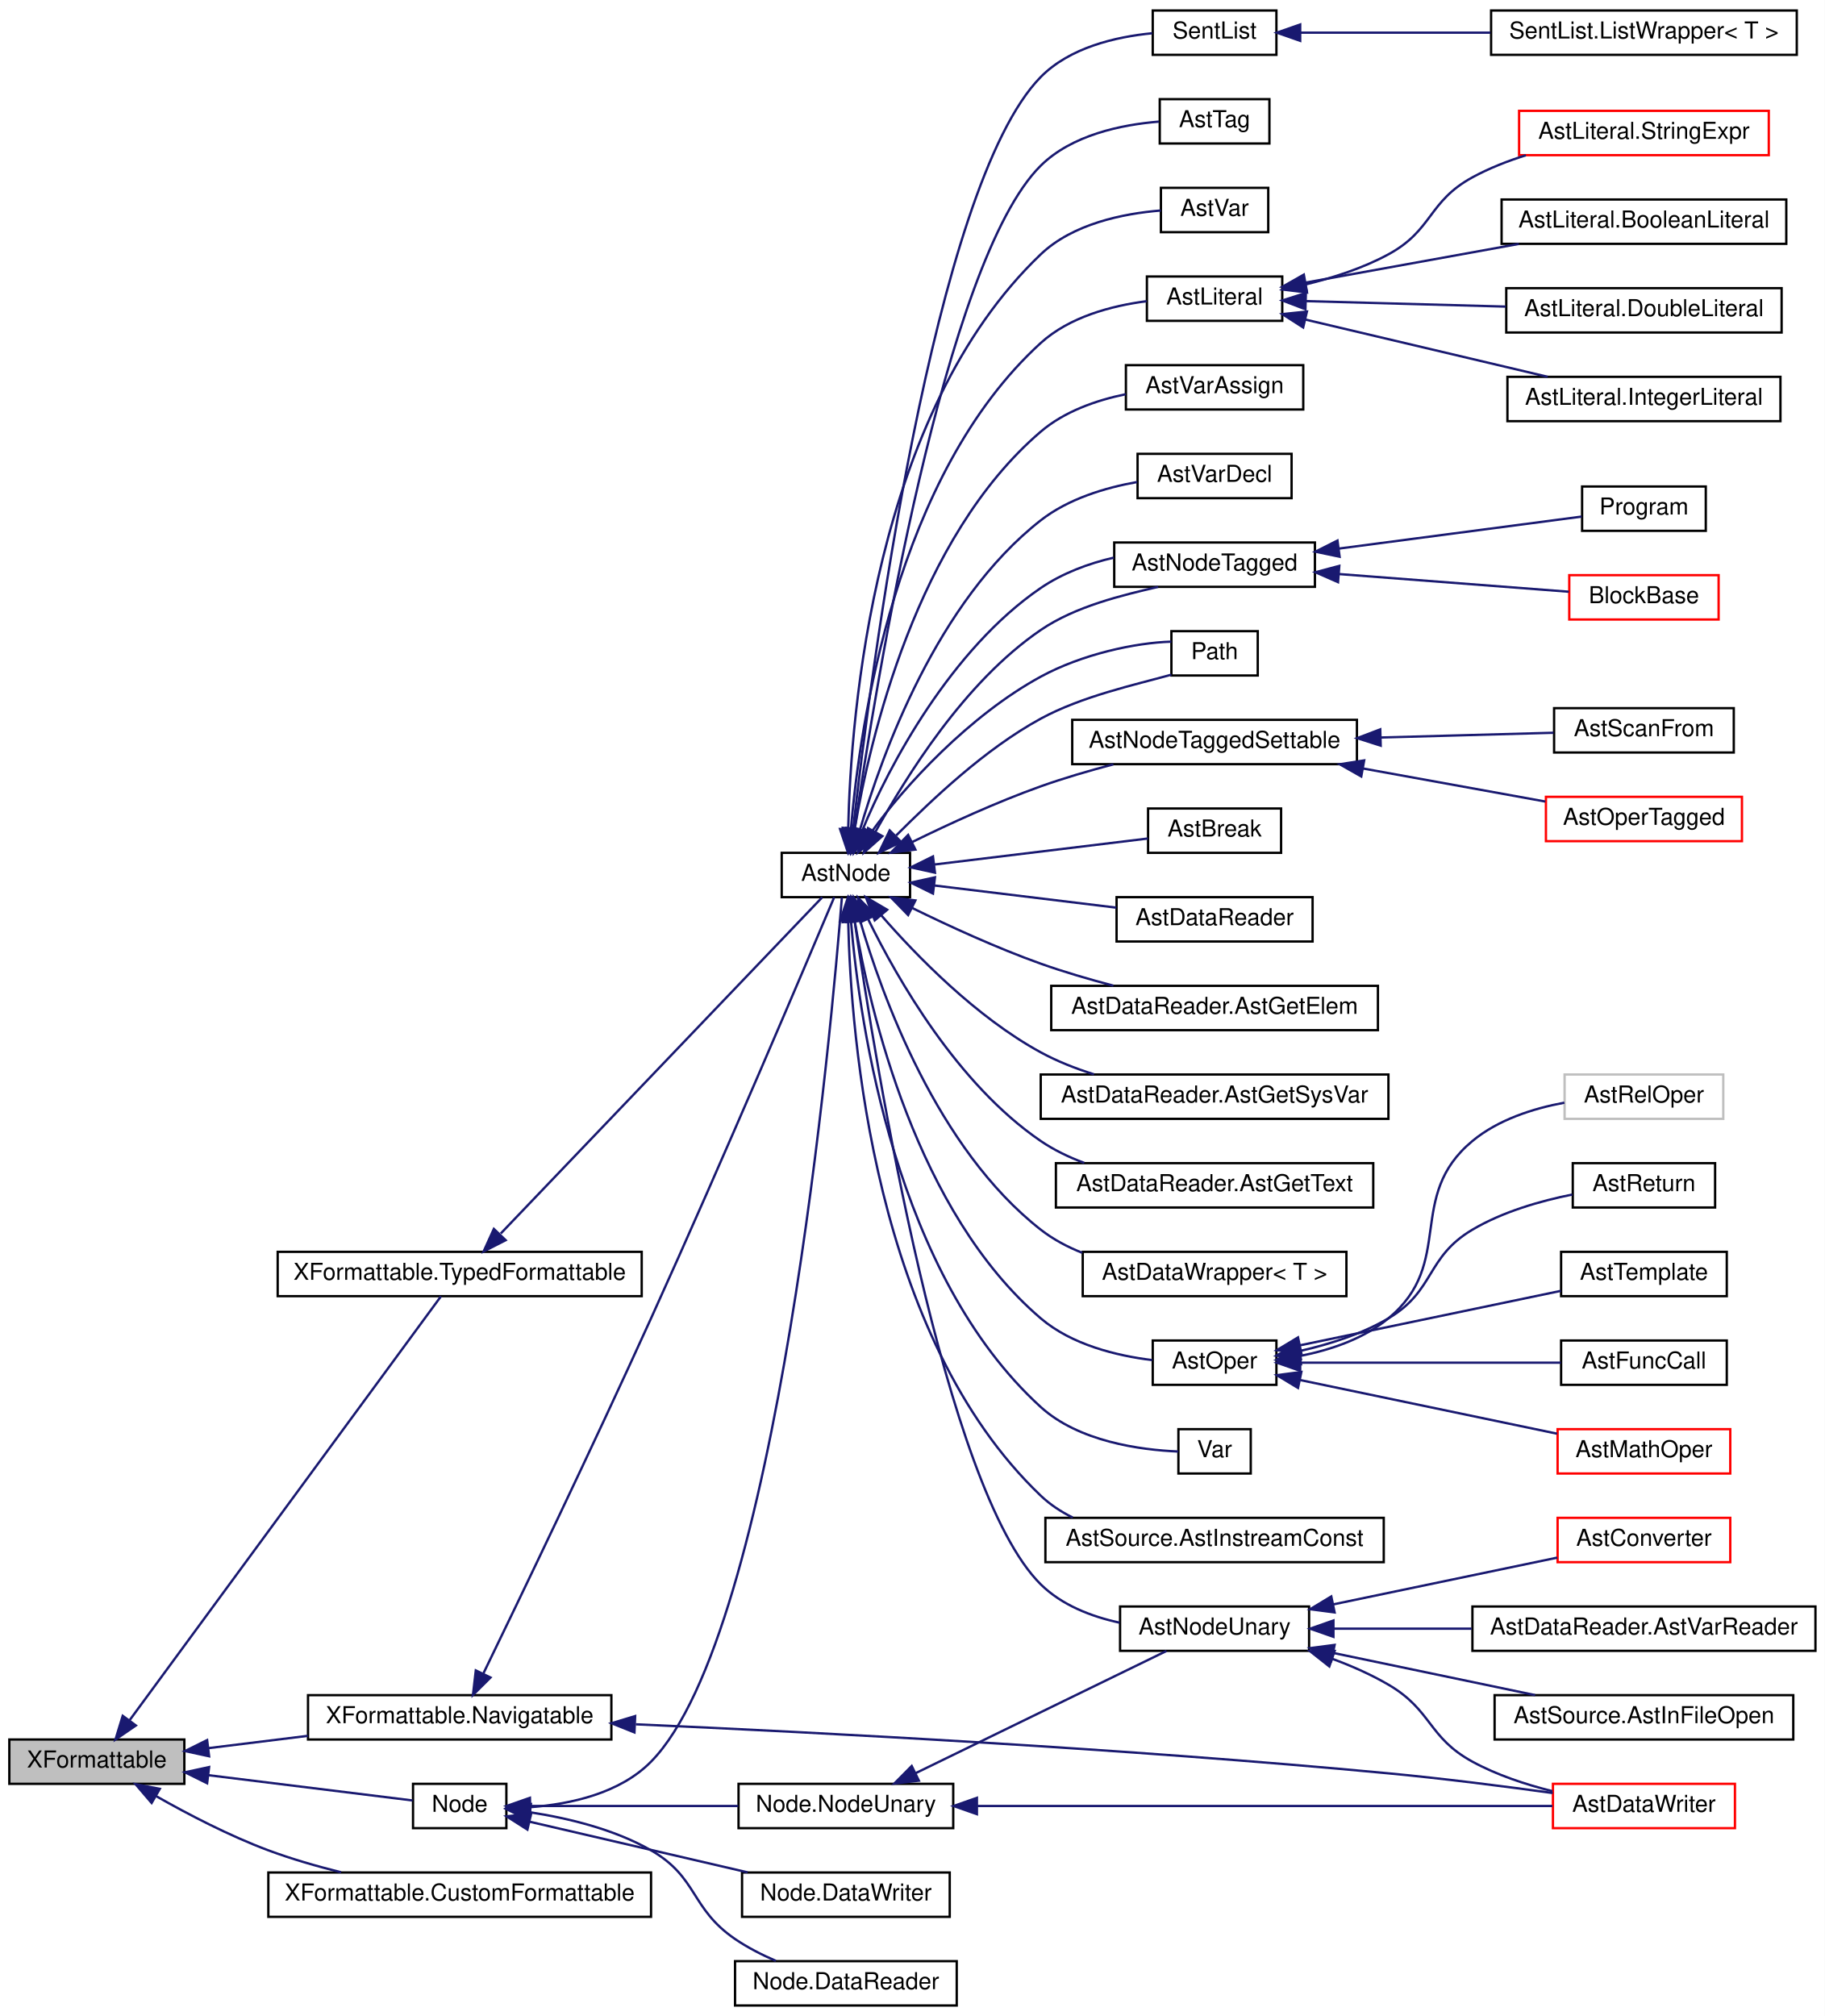
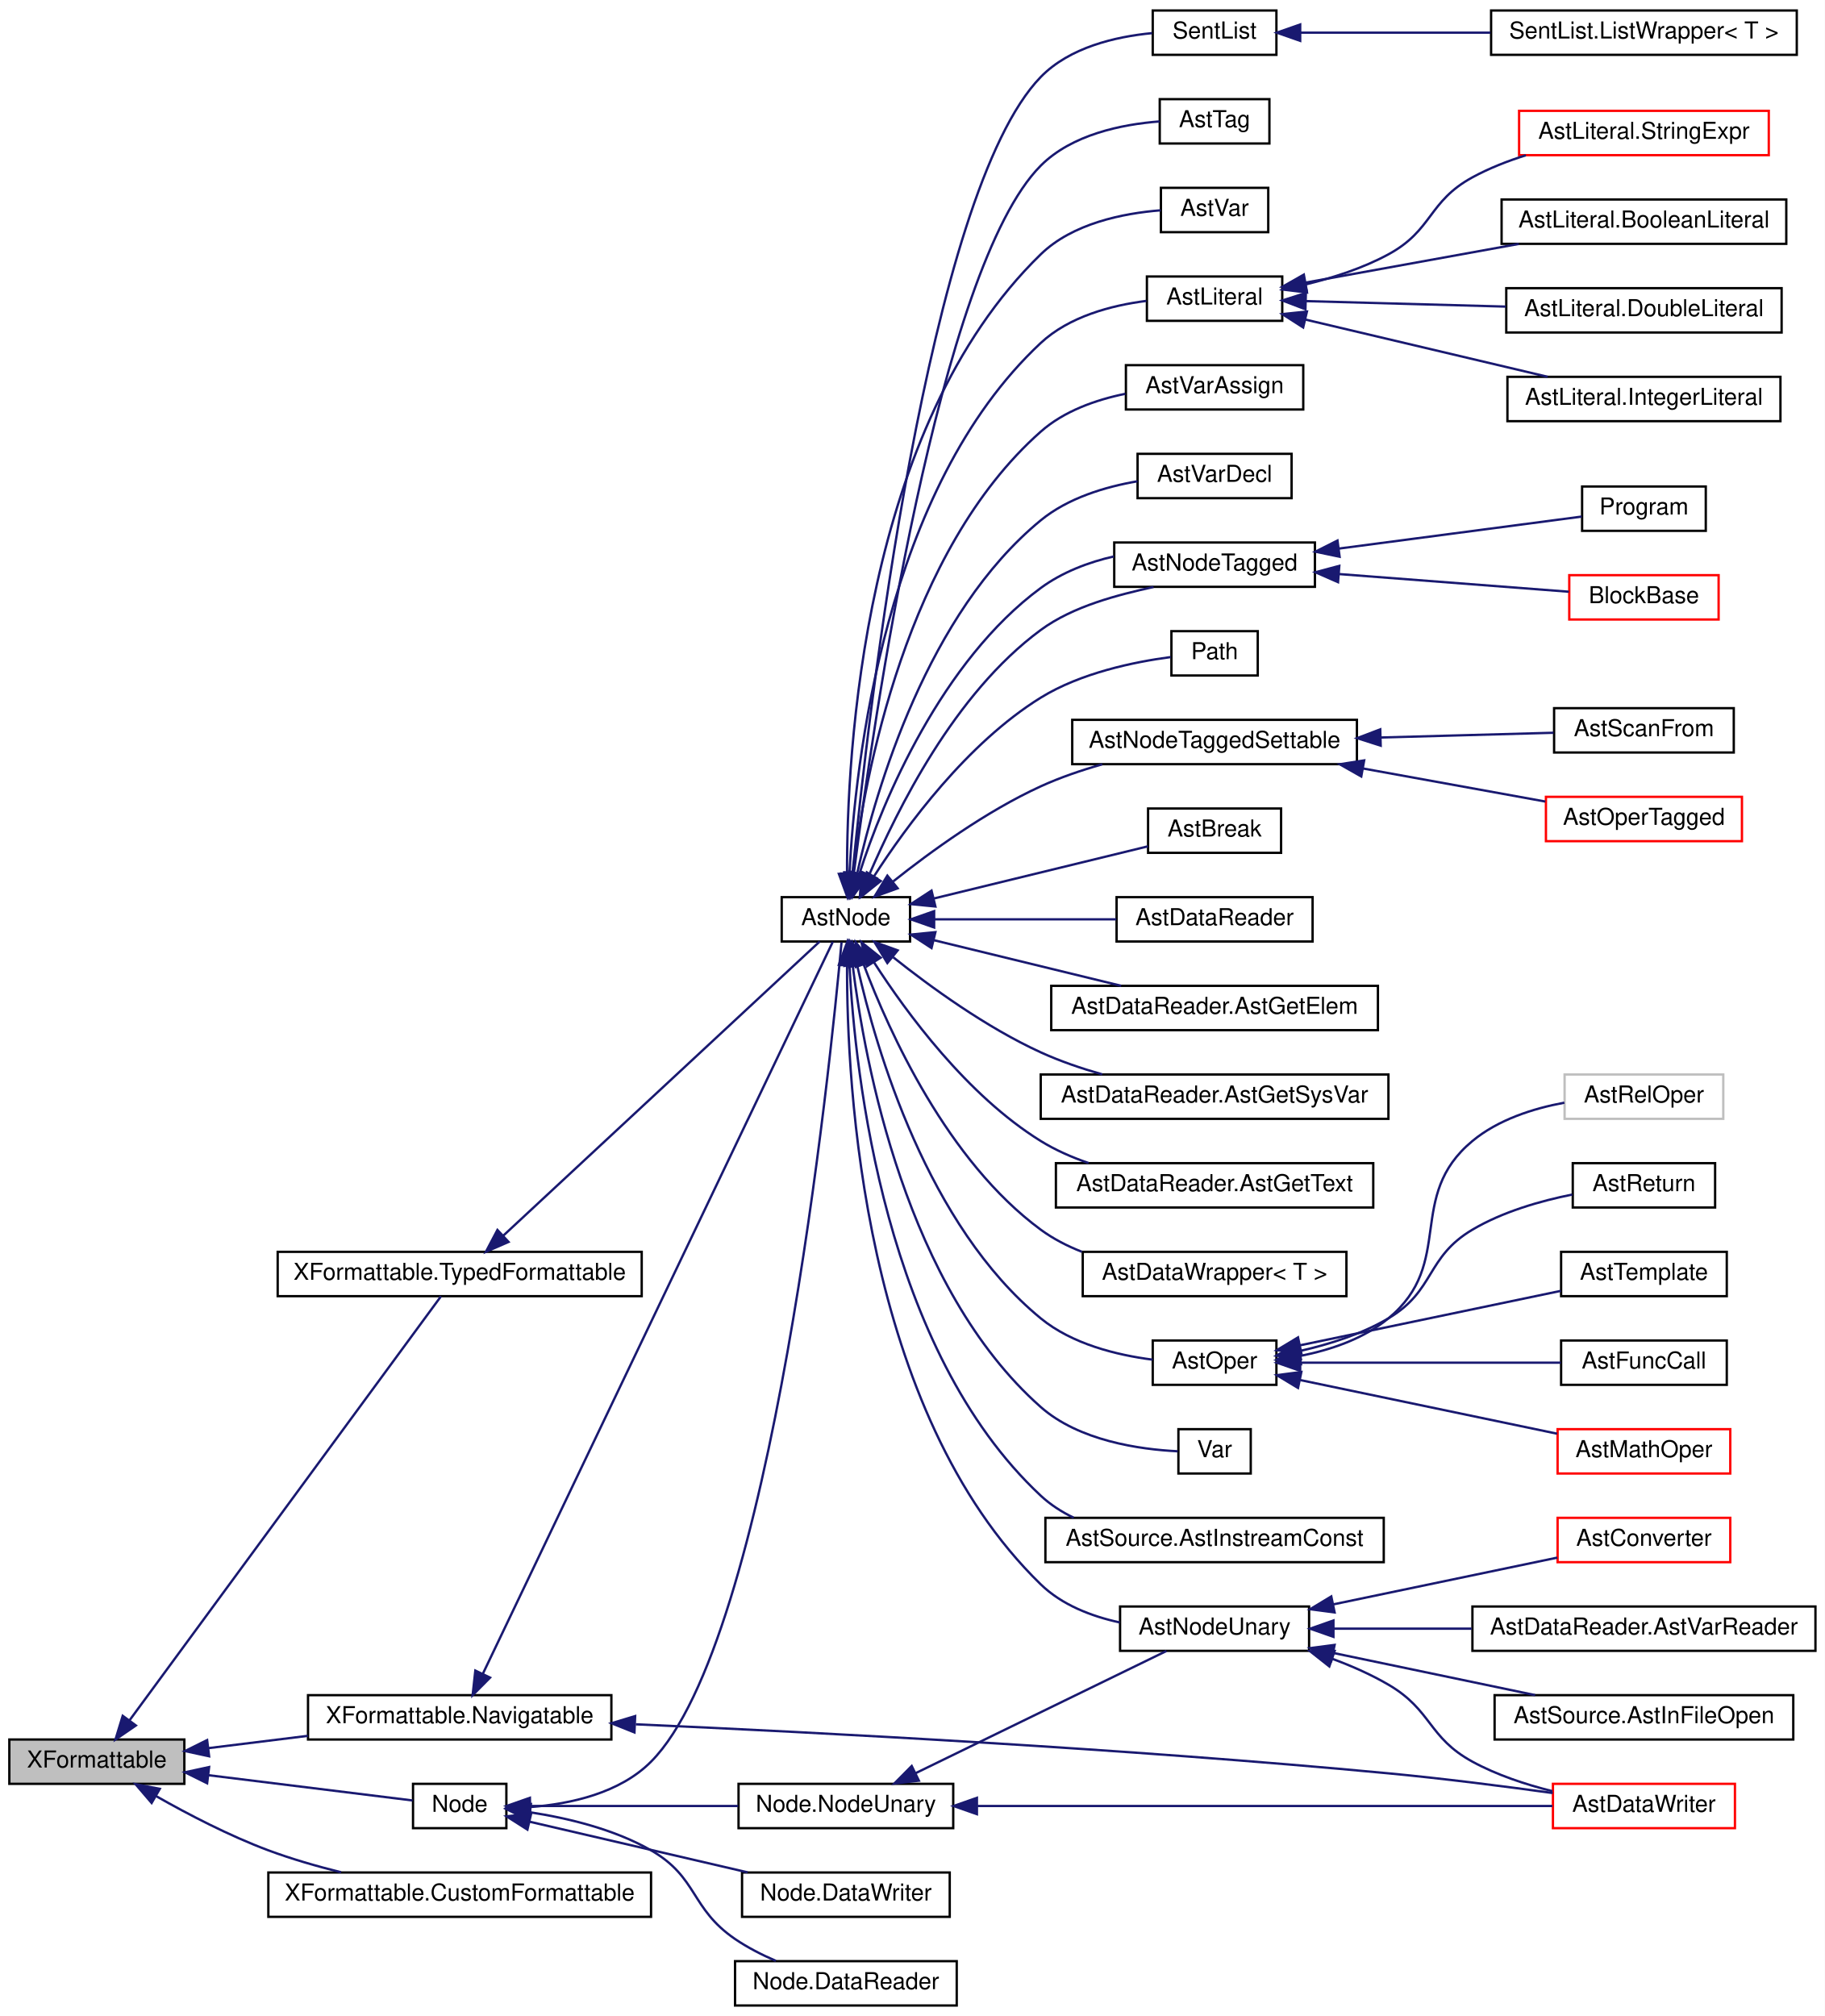
<svg xmlns="http://www.w3.org/2000/svg" xmlns:xlink="http://www.w3.org/1999/xlink" width="782pt" height="864pt" viewBox="0.00 0.00 782.00 864.00">
  <g id="graph0" class="graph" transform="scale(1 1) rotate(0) translate(4 860)">
    <polygon fill="white" stroke="transparent" points="-4,4 -4,-860 778,-860 778,4 -4,4" />
    <g id="node1" class="node">
      <g id="a_node1">
        <a xlink:title="入れ子フォーマット出力可能なオブジェクトのインタフェース。">
          <polygon fill="#bfbfbf" stroke="black" points="0,-95.5 0,-114.5 75,-114.5 75,-95.5 0,-95.5" />
          <text text-anchor="middle" x="37.5" y="-102.5" font-family="Helvetica,sans-Serif" font-size="10.00">XFormattable</text>
        </a>
      </g>
    </g>
    <g id="node2" class="node">
      <g id="a_node2">
        <a xlink:href="interfaceast_1_1_node.html" target="_top" xlink:title=" ">
          <polygon fill="white" stroke="black" points="173,-76.5 173,-95.5 213,-95.5 213,-76.5 173,-76.5" />
          <text text-anchor="middle" x="193" y="-83.5" font-family="Helvetica,sans-Serif" font-size="10.00">Node</text>
        </a>
      </g>
    </g>
    <g id="edge1" class="edge">
      <path fill="none" stroke="midnightblue" d="M85.34,-99.2C114.72,-95.57 151.04,-91.07 172.82,-88.37" />
      <polygon fill="midnightblue" stroke="midnightblue" points="84.76,-95.75 75.27,-100.45 85.62,-102.69 84.76,-95.75" />
    </g>
    <g id="node44" class="node">
      <g id="a_node44">
        <a xlink:href="interfaceformat_1_1_x_formattable_1_1_custom_formattable.html" target="_top" xlink:title="カスタム清書出力器をもつオブジェクトのクラス．">
          <polygon fill="white" stroke="black" points="111,-38.5 111,-57.5 275,-57.5 275,-38.5 111,-38.5" />
          <text text-anchor="middle" x="193" y="-45.5" font-family="Helvetica,sans-Serif" font-size="10.00">XFormattable.CustomFormattable</text>
        </a>
      </g>
    </g>
-     <g id="edge47" class="edge">
+     <g id="edge46" class="edge">
      <path fill="none" stroke="midnightblue" d="M62.91,-90.23C76.64,-82.42 94.34,-73.21 111,-67 120.88,-63.32 131.71,-60.19 142.15,-57.6" />
      <polygon fill="midnightblue" stroke="midnightblue" points="60.98,-87.3 54.09,-95.35 64.49,-93.35 60.98,-87.3" />
    </g>
    <g id="node45" class="node">
      <g id="a_node45">
        <a xlink:href="interfaceformat_1_1_x_formattable_1_1_navigatable.html" target="_top" xlink:title="木構造の分岐ノードとして清書可能なオブジェクトのクラス">
          <polygon fill="white" stroke="black" points="128,-114.5 128,-133.5 258,-133.5 258,-114.5 128,-114.5" />
          <text text-anchor="middle" x="193" y="-121.5" font-family="Helvetica,sans-Serif" font-size="10.00">XFormattable.Navigatable</text>
        </a>
      </g>
    </g>
-     <g id="edge48" class="edge">
+     <g id="edge47" class="edge">
      <path fill="none" stroke="midnightblue" d="M85.24,-110.79C98.7,-112.45 113.62,-114.3 127.94,-116.07" />
      <polygon fill="midnightblue" stroke="midnightblue" points="85.62,-107.31 75.27,-109.55 84.76,-114.25 85.62,-107.31" />
    </g>
    <g id="node46" class="node">
      <g id="a_node46">
        <a xlink:href="interfaceformat_1_1_x_formattable_1_1_typed_formattable.html" target="_top" xlink:title="ノードの型情報をもつ書式出力可能なオブジェクトのインタフェース．">
          <polygon fill="white" stroke="black" points="115,-304.5 115,-323.5 271,-323.5 271,-304.5 115,-304.5" />
          <text text-anchor="middle" x="193" y="-311.5" font-family="Helvetica,sans-Serif" font-size="10.00">XFormattable.TypedFormattable</text>
        </a>
      </g>
    </g>
-     <g id="edge51" class="edge">
+     <g id="edge50" class="edge">
      <path fill="none" stroke="midnightblue" d="M51.58,-122.81C82.84,-165.37 161.08,-271.9 184.96,-304.42" />
      <polygon fill="midnightblue" stroke="midnightblue" points="54.23,-120.51 45.49,-114.52 48.59,-124.65 54.23,-120.51" />
    </g>
    <g id="node3" class="node">
      <g id="a_node3">
        <a xlink:href="classast_1_1_ast_node.html" target="_top" xlink:title="タグなしの順アクセスの子供をもてる抽象構文木のノードのクラス。">
-           <polygon fill="white" stroke="black" points="331,-475.5 331,-494.5 386,-494.5 386,-475.5 331,-475.5" />
-           <text text-anchor="middle" x="358.5" y="-482.5" font-family="Helvetica,sans-Serif" font-size="10.00">AstNode</text>
+           <polygon fill="white" stroke="black" points="331,-456.5 331,-475.5 386,-475.5 386,-456.5 331,-456.5" />
+           <text text-anchor="middle" x="358.5" y="-463.5" font-family="Helvetica,sans-Serif" font-size="10.00">AstNode</text>
        </a>
      </g>
    </g>
    <g id="edge2" class="edge">
-       <path fill="none" stroke="midnightblue" d="M223.32,-85.5C240.62,-86.8 261.66,-91.44 275,-105 329.32,-160.23 352.55,-421.83 356.78,-475.4" />
-       <polygon fill="midnightblue" stroke="midnightblue" points="223.28,-81.99 213.14,-85.06 222.98,-88.99 223.28,-81.99" />
+       <path fill="none" stroke="midnightblue" d="M223.27,-85.55C240.55,-86.87 261.59,-91.51 275,-105 326.79,-157.09 351.85,-403.8 356.64,-456.2" />
+       <polygon fill="midnightblue" stroke="midnightblue" points="223.24,-82.04 213.1,-85.1 222.94,-89.04 223.24,-82.04" />
    </g>
    <g id="node41" class="node">
      <g id="a_node41">
        <a xlink:href="interfaceast_1_1_node_1_1_data_reader.html" target="_top" xlink:title="データをメモリから読み込むノードのインタフェース．">
          <polygon fill="white" stroke="black" points="311,-0.5 311,-19.5 406,-19.5 406,-0.5 311,-0.5" />
          <text text-anchor="middle" x="358.5" y="-7.5" font-family="Helvetica,sans-Serif" font-size="10.00">Node.DataReader</text>
        </a>
      </g>
    </g>
-     <g id="edge42" class="edge">
+     <g id="edge41" class="edge">
      <path fill="none" stroke="midnightblue" d="M223.11,-83.31C239.25,-80.83 259.18,-76.09 275,-67 295.17,-55.41 291.8,-42.14 311,-29 316.33,-25.36 322.46,-22.23 328.49,-19.63" />
      <polygon fill="midnightblue" stroke="midnightblue" points="222.6,-79.85 213.14,-84.63 223.52,-86.79 222.6,-79.85" />
    </g>
    <g id="node42" class="node">
      <g id="a_node42">
        <a xlink:href="interfaceast_1_1_node_1_1_data_writer.html" target="_top" xlink:title="データをメモリに書き出すノードのインタフェース．単なるマーカー．">
          <polygon fill="white" stroke="black" points="314,-38.5 314,-57.5 403,-57.5 403,-38.5 314,-38.5" />
          <text text-anchor="middle" x="358.5" y="-45.5" font-family="Helvetica,sans-Serif" font-size="10.00">Node.DataWriter</text>
        </a>
      </g>
    </g>
-     <g id="edge43" class="edge">
+     <g id="edge42" class="edge">
      <path fill="none" stroke="midnightblue" d="M223.04,-79.25C248.99,-73.22 287.29,-64.32 316.39,-57.56" />
      <polygon fill="midnightblue" stroke="midnightblue" points="222.02,-75.89 213.08,-81.57 223.61,-82.71 222.02,-75.89" />
    </g>
    <g id="node43" class="node">
      <g id="a_node43">
        <a xlink:href="interfaceast_1_1_node_1_1_node_unary.html" target="_top" xlink:title="子供を一つだけもつノードのインタフェース">
          <polygon fill="white" stroke="black" points="312.5,-76.5 312.5,-95.5 404.5,-95.5 404.5,-76.5 312.5,-76.5" />
          <text text-anchor="middle" x="358.5" y="-83.5" font-family="Helvetica,sans-Serif" font-size="10.00">Node.NodeUnary</text>
        </a>
      </g>
    </g>
-     <g id="edge44" class="edge">
+     <g id="edge43" class="edge">
      <path fill="none" stroke="midnightblue" d="M223.28,-86C248.03,-86 283.91,-86 312.35,-86" />
      <polygon fill="midnightblue" stroke="midnightblue" points="223.08,-82.5 213.08,-86 223.08,-89.5 223.08,-82.5" />
    </g>
    <g id="node4" class="node">
      <g id="a_node4">
        <a xlink:href="classast_1_1_ast_break.html" target="_top" xlink:title="実行を強制中断させる演算．デバッグのブレークポイント設定に用いる．">
          <polygon fill="white" stroke="black" points="488,-494.5 488,-513.5 545,-513.5 545,-494.5 488,-494.5" />
          <text text-anchor="middle" x="516.5" y="-501.5" font-family="Helvetica,sans-Serif" font-size="10.00">AstBreak</text>
        </a>
      </g>
    </g>
    <g id="edge3" class="edge">
-       <path fill="none" stroke="midnightblue" d="M396.55,-489.51C424.62,-492.93 462.57,-497.55 487.98,-500.65" />
-       <polygon fill="midnightblue" stroke="midnightblue" points="396.67,-486 386.32,-488.27 395.82,-492.95 396.67,-486" />
+       <path fill="none" stroke="midnightblue" d="M396.18,-474.93C424.28,-481.78 462.46,-491.08 487.98,-497.3" />
+       <polygon fill="midnightblue" stroke="midnightblue" points="396.86,-471.5 386.32,-472.53 395.2,-478.3 396.86,-471.5" />
    </g>
    <g id="node5" class="node">
      <g id="a_node5">
        <a xlink:href="classast_1_1_ast_data_reader.html" target="_top" xlink:title="値の読み出しオブジェクト．">
          <polygon fill="white" stroke="black" points="474.5,-456.5 474.5,-475.5 558.5,-475.5 558.5,-456.5 474.5,-456.5" />
          <text text-anchor="middle" x="516.5" y="-463.5" font-family="Helvetica,sans-Serif" font-size="10.00">AstDataReader</text>
        </a>
      </g>
    </g>
    <g id="edge4" class="edge">
-       <path fill="none" stroke="midnightblue" d="M396.54,-480.49C419.95,-477.64 450.24,-473.95 474.39,-471.01" />
-       <polygon fill="midnightblue" stroke="midnightblue" points="395.82,-477.05 386.32,-481.73 396.67,-484 395.82,-477.05" />
+       <path fill="none" stroke="midnightblue" d="M396.54,-466C419.95,-466 450.24,-466 474.39,-466" />
+       <polygon fill="midnightblue" stroke="midnightblue" points="396.32,-462.5 386.32,-466 396.32,-469.5 396.32,-462.5" />
    </g>
    <g id="node6" class="node">
      <g id="a_node6">
        <a xlink:href="classast_1_1_ast_data_reader_1_1_ast_get_elem.html" target="_top" xlink:title=" ">
          <polygon fill="white" stroke="black" points="446.5,-418.5 446.5,-437.5 586.5,-437.5 586.5,-418.5 446.5,-418.5" />
          <text text-anchor="middle" x="516.5" y="-425.5" font-family="Helvetica,sans-Serif" font-size="10.00">AstDataReader.AstGetElem</text>
        </a>
      </g>
    </g>
    <g id="edge5" class="edge">
-       <path fill="none" stroke="midnightblue" d="M386.97,-470.84C402.78,-463.08 423.18,-453.71 442,-447 451.93,-443.46 462.83,-440.28 473.13,-437.57" />
-       <polygon fill="midnightblue" stroke="midnightblue" points="385.17,-467.83 377.78,-475.43 388.29,-474.1 385.17,-467.83" />
+       <path fill="none" stroke="midnightblue" d="M396.17,-457.07C420.31,-451.19 451.87,-443.5 476.48,-437.51" />
+       <polygon fill="midnightblue" stroke="midnightblue" points="395.2,-453.7 386.32,-459.47 396.86,-460.5 395.2,-453.7" />
    </g>
    <g id="node7" class="node">
      <g id="a_node7">
        <a xlink:href="classast_1_1_ast_data_reader_1_1_ast_get_sys_var.html" target="_top" xlink:title=" ">
          <polygon fill="white" stroke="black" points="442,-380.5 442,-399.5 591,-399.5 591,-380.5 442,-380.5" />
          <text text-anchor="middle" x="516.5" y="-387.5" font-family="Helvetica,sans-Serif" font-size="10.00">AstDataReader.AstGetSysVar</text>
        </a>
      </g>
    </g>
    <g id="edge6" class="edge">
-       <path fill="none" stroke="midnightblue" d="M373.62,-467.75C388.76,-450.37 414.37,-424.05 442,-409 449.06,-405.15 456.93,-402.06 464.82,-399.58" />
-       <polygon fill="midnightblue" stroke="midnightblue" points="370.87,-465.58 367.06,-475.47 376.2,-470.11 370.87,-465.58" />
+       <path fill="none" stroke="midnightblue" d="M378.76,-449.76C394.77,-437.01 418.62,-419.69 442,-409 450.27,-405.22 459.42,-402.1 468.38,-399.55" />
+       <polygon fill="midnightblue" stroke="midnightblue" points="376.27,-447.27 370.73,-456.3 380.69,-452.7 376.27,-447.27" />
    </g>
    <g id="node8" class="node">
      <g id="a_node8">
        <a xlink:href="classast_1_1_ast_data_reader_1_1_ast_get_text.html" target="_top" xlink:title=" ">
          <polygon fill="white" stroke="black" points="448.5,-342.5 448.5,-361.5 584.5,-361.5 584.5,-342.5 448.5,-342.5" />
          <text text-anchor="middle" x="516.5" y="-349.5" font-family="Helvetica,sans-Serif" font-size="10.00">AstDataReader.AstGetText</text>
        </a>
      </g>
    </g>
    <g id="edge7" class="edge">
-       <path fill="none" stroke="midnightblue" d="M368.09,-465.95C380.61,-440.36 406.35,-395.32 442,-371 447.66,-367.14 454.06,-364.06 460.65,-361.61" />
-       <polygon fill="midnightblue" stroke="midnightblue" points="364.77,-464.77 363.67,-475.31 371.1,-467.76 364.77,-464.77" />
+       <path fill="none" stroke="midnightblue" d="M370.52,-447.61C384.45,-425.97 410.45,-390.53 442,-371 448.28,-367.11 455.32,-364.02 462.5,-361.56" />
+       <polygon fill="midnightblue" stroke="midnightblue" points="367.48,-445.87 365.15,-456.21 373.41,-449.58 367.48,-445.87" />
    </g>
    <g id="node9" class="node">
      <g id="a_node9">
        <a xlink:href="classast_1_1_ast_data_wrapper.html" target="_top" xlink:title="Javaの基本型データの清書用の包み込みアトム">
          <polygon fill="white" stroke="black" points="460,-304.5 460,-323.5 573,-323.5 573,-304.5 460,-304.5" />
          <text text-anchor="middle" x="516.5" y="-311.5" font-family="Helvetica,sans-Serif" font-size="10.00">AstDataWrapper&lt; T &gt;</text>
        </a>
      </g>
    </g>
    <g id="edge8" class="edge">
-       <path fill="none" stroke="midnightblue" d="M364.49,-465.76C373.93,-433.28 397.57,-367.71 442,-333 447.3,-328.86 453.4,-325.62 459.78,-323.08" />
-       <polygon fill="midnightblue" stroke="midnightblue" points="361.11,-464.85 361.82,-475.42 367.86,-466.71 361.11,-464.85" />
+       <path fill="none" stroke="midnightblue" d="M366.1,-446.71C377.11,-417.51 402.04,-362.4 442,-333 447.31,-329.09 453.35,-325.99 459.63,-323.52" />
+       <polygon fill="midnightblue" stroke="midnightblue" points="362.78,-445.6 362.68,-456.2 369.37,-447.98 362.78,-445.6" />
    </g>
    <g id="node10" class="node">
      <g id="a_node10">
        <a xlink:href="classast_1_1_ast_literal.html" target="_top" xlink:title="値を返すことができる終端オブジェクトのクラス">
          <polygon fill="white" stroke="black" points="487.5,-722.5 487.5,-741.5 545.5,-741.5 545.5,-722.5 487.5,-722.5" />
          <text text-anchor="middle" x="516.5" y="-729.5" font-family="Helvetica,sans-Serif" font-size="10.00">AstLiteral</text>
        </a>
      </g>
    </g>
    <g id="edge9" class="edge">
-       <path fill="none" stroke="midnightblue" d="M360.7,-505.07C364.46,-549.45 379.85,-656.45 442,-713 454.28,-724.18 472.28,-728.95 487.39,-730.92" />
-       <polygon fill="midnightblue" stroke="midnightblue" points="364.18,-504.7 359.96,-494.98 357.2,-505.21 364.18,-504.7" />
+       <path fill="none" stroke="midnightblue" d="M360.04,-485.77C362.42,-532.52 375.11,-650.59 442,-713 454.14,-724.33 472.14,-729.11 487.28,-731.04" />
+       <polygon fill="midnightblue" stroke="midnightblue" points="363.52,-485.36 359.63,-475.5 356.53,-485.63 363.52,-485.36" />
    </g>
    <g id="node15" class="node">
      <g id="a_node15">
        <a xlink:href="classast_1_1_ast_node_tagged.html" target="_top" xlink:title="子それぞれにタグと型アイテムをもつ順序ノードAstNodeのサブクラス．利用者は自前で，追加する子のField名と型を設定する．読み出しは子の添字のみで行う．">
          <polygon fill="white" stroke="black" points="473.5,-608.5 473.5,-627.5 559.5,-627.5 559.5,-608.5 473.5,-608.5" />
          <text text-anchor="middle" x="516.5" y="-615.5" font-family="Helvetica,sans-Serif" font-size="10.00">AstNodeTagged</text>
        </a>
      </g>
    </g>
    <g id="edge14" class="edge">
-       <path fill="none" stroke="midnightblue" d="M371.11,-503.43C384.51,-527.24 409.01,-567.49 442,-590 456.92,-600.18 476.92,-604.9 492.29,-608.48" />
-       <polygon fill="midnightblue" stroke="midnightblue" points="374.13,-501.66 366.21,-494.62 368.01,-505.06 374.13,-501.66" />
+       <path fill="none" stroke="midnightblue" d="M368.53,-485.19C380.55,-512.81 404.74,-562.59 442,-590 456.01,-600.31 475.12,-605.04 490.34,-608.44" />
+       <polygon fill="midnightblue" stroke="midnightblue" points="371.65,-483.61 364.51,-475.78 365.22,-486.35 371.65,-483.61" />
    </g>
    <g id="edge17" class="edge">
-       <path fill="none" stroke="midnightblue" d="M365.52,-504.04C376.85,-531.84 403.7,-581.88 442,-608 451.25,-614.31 462.47,-618.53 473.32,-621.01" />
-       <polygon fill="midnightblue" stroke="midnightblue" points="368.75,-502.68 361.95,-494.56 362.2,-505.15 368.75,-502.68" />
+       <path fill="none" stroke="midnightblue" d="M364.32,-485.59C374.26,-516.98 399.71,-576.89 442,-608 451.13,-614.72 462.42,-619.07 473.39,-621.54" />
+       <polygon fill="midnightblue" stroke="midnightblue" points="367.62,-484.39 361.45,-475.77 360.9,-486.35 367.62,-484.39" />
    </g>
    <g id="node18" class="node">
      <g id="a_node18">
        <a xlink:href="classast_1_1_ast_node_tagged_settable.html" target="_top" xlink:title="タグ付きの子をもつノードのクラス．利用者は自前で，追加する子のField名と，Getter，Setter，型を設定する．読み出しは子の添字でも行える．">
          <polygon fill="white" stroke="black" points="455.5,-532.5 455.5,-551.5 577.5,-551.5 577.5,-532.5 455.5,-532.5" />
          <text text-anchor="middle" x="516.5" y="-539.5" font-family="Helvetica,sans-Serif" font-size="10.00">AstNodeTaggedSettable</text>
        </a>
      </g>
    </g>
    <g id="edge18" class="edge">
-       <path fill="none" stroke="midnightblue" d="M386.97,-499.16C402.78,-506.92 423.18,-516.29 442,-523 451.93,-526.54 462.83,-529.72 473.13,-532.43" />
-       <polygon fill="midnightblue" stroke="midnightblue" points="388.29,-495.9 377.78,-494.57 385.17,-502.17 388.29,-495.9" />
+       <path fill="none" stroke="midnightblue" d="M378.76,-482.24C394.77,-494.99 418.62,-512.31 442,-523 450.27,-526.78 459.42,-529.9 468.38,-532.45" />
+       <polygon fill="midnightblue" stroke="midnightblue" points="380.69,-479.3 370.73,-475.7 376.27,-484.73 380.69,-479.3" />
    </g>
    <g id="node21" class="node">
      <g id="a_node21">
        <a xlink:href="classast_1_1_ast_node_unary.html" target="_top" xlink:title="ただ一つの子をもつノードのクラス。">
          <polygon fill="white" stroke="black" points="476,-152.5 476,-171.5 557,-171.5 557,-152.5 476,-152.5" />
          <text text-anchor="middle" x="516.5" y="-159.5" font-family="Helvetica,sans-Serif" font-size="10.00">AstNodeUnary</text>
        </a>
      </g>
    </g>
    <g id="edge21" class="edge">
-       <path fill="none" stroke="midnightblue" d="M362.28,-465.03C371.16,-404.03 400.7,-221.8 442,-181 451,-172.11 463.59,-167.21 475.8,-164.57" />
-       <polygon fill="midnightblue" stroke="midnightblue" points="358.77,-464.85 360.82,-475.24 365.7,-465.84 358.77,-464.85" />
+       <path fill="none" stroke="midnightblue" d="M359,-446.39C358.82,-394.96 365.75,-255.08 442,-181 451.07,-172.18 463.68,-167.31 475.89,-164.66" />
+       <polygon fill="midnightblue" stroke="midnightblue" points="355.5,-446.52 359.14,-456.47 362.5,-446.42 355.5,-446.52" />
    </g>
    <g id="node26" class="node">
      <g id="a_node26">
        <a xlink:href="classast_1_1_ast_oper.html" target="_top" xlink:title=" ">
          <polygon fill="white" stroke="black" points="490,-266.5 490,-285.5 543,-285.5 543,-266.5 490,-266.5" />
          <text text-anchor="middle" x="516.5" y="-273.5" font-family="Helvetica,sans-Serif" font-size="10.00">AstOper</text>
        </a>
      </g>
    </g>
    <g id="edge26" class="edge">
-       <path fill="none" stroke="midnightblue" d="M362.26,-465.4C368.77,-426.75 388.75,-340.5 442,-295 455.23,-283.7 474.35,-279 489.78,-277.1" />
-       <polygon fill="midnightblue" stroke="midnightblue" points="358.79,-464.95 360.71,-475.37 365.71,-466.03 358.79,-464.95" />
+       <path fill="none" stroke="midnightblue" d="M363.42,-445.91C371.5,-409.99 393.48,-334.81 442,-295 455.45,-283.96 474.57,-279.26 489.94,-277.29" />
+       <polygon fill="midnightblue" stroke="midnightblue" points="359.91,-445.59 361.27,-456.1 366.76,-447.03 359.91,-445.59" />
    </g>
    <g id="node32" class="node">
      <g id="a_node32">
        <a xlink:href="classast_1_1_ast_source_1_1_ast_instream_const.html" target="_top" xlink:title="入力ストリームを表すノードのクラス">
          <polygon fill="white" stroke="black" points="444,-190.5 444,-209.5 589,-209.5 589,-190.5 444,-190.5" />
          <text text-anchor="middle" x="516.5" y="-197.5" font-family="Helvetica,sans-Serif" font-size="10.00">AstSource.AstInstreamConst</text>
        </a>
      </g>
    </g>
    <g id="edge32" class="edge">
-       <path fill="none" stroke="midnightblue" d="M359.49,-465.06C360.6,-415.73 370.56,-287.1 442,-219 446.01,-215.18 450.68,-212.1 455.69,-209.63" />
-       <polygon fill="midnightblue" stroke="midnightblue" points="355.99,-465.28 359.37,-475.32 362.99,-465.36 355.99,-465.28" />
+       <path fill="none" stroke="midnightblue" d="M360.04,-446.23C362.42,-399.48 375.11,-281.41 442,-219 446.14,-215.13 450.97,-212.03 456.13,-209.54" />
+       <polygon fill="midnightblue" stroke="midnightblue" points="356.53,-446.37 359.63,-456.5 363.52,-446.64 356.53,-446.37" />
    </g>
    <g id="node33" class="node">
      <g id="a_node33">
        <a xlink:href="classast_1_1_ast_tag.html" target="_top" xlink:title=" ">
          <polygon fill="white" stroke="black" points="493,-798.5 493,-817.5 540,-817.5 540,-798.5 493,-798.5" />
          <text text-anchor="middle" x="516.5" y="-805.5" font-family="Helvetica,sans-Serif" font-size="10.00">AstTag</text>
        </a>
      </g>
    </g>
    <g id="edge33" class="edge">
-       <path fill="none" stroke="midnightblue" d="M362.28,-504.97C371.16,-565.97 400.7,-748.2 442,-789 455.31,-802.15 476.47,-806.56 492.68,-807.88" />
-       <polygon fill="midnightblue" stroke="midnightblue" points="365.7,-504.16 360.82,-494.76 358.77,-505.15 365.7,-504.16" />
+       <path fill="none" stroke="midnightblue" d="M361.94,-485.96C370.08,-549.45 398.34,-745.21 442,-789 455.31,-802.35 476.68,-806.71 492.96,-807.96" />
+       <polygon fill="midnightblue" stroke="midnightblue" points="365.37,-485.19 360.65,-475.7 358.42,-486.06 365.37,-485.19" />
    </g>
    <g id="node34" class="node">
      <g id="a_node34">
        <a xlink:href="classast_1_1_ast_var.html" target="_top" xlink:title=" ">
          <polygon fill="white" stroke="black" points="493.5,-760.5 493.5,-779.5 539.5,-779.5 539.5,-760.5 493.5,-760.5" />
          <text text-anchor="middle" x="516.5" y="-767.5" font-family="Helvetica,sans-Serif" font-size="10.00">AstVar</text>
        </a>
      </g>
    </g>
    <g id="edge34" class="edge">
-       <path fill="none" stroke="midnightblue" d="M359.49,-504.94C360.6,-554.27 370.56,-682.9 442,-751 455.74,-764.1 477.28,-768.47 493.49,-769.79" />
-       <polygon fill="midnightblue" stroke="midnightblue" points="362.99,-504.64 359.37,-494.68 355.99,-504.72 362.99,-504.64" />
+       <path fill="none" stroke="midnightblue" d="M359,-485.61C358.82,-537.04 365.75,-676.92 442,-751 455.61,-764.23 477.17,-768.58 493.42,-769.87" />
+       <polygon fill="midnightblue" stroke="midnightblue" points="362.5,-485.58 359.14,-475.53 355.5,-485.48 362.5,-485.58" />
    </g>
    <g id="node35" class="node">
      <g id="a_node35">
        <a xlink:href="classast_1_1_ast_var_assign.html" target="_top" xlink:title="値の読み出しオブジェクト．">
          <polygon fill="white" stroke="black" points="478.5,-684.5 478.5,-703.5 554.5,-703.5 554.5,-684.5 478.5,-684.5" />
          <text text-anchor="middle" x="516.5" y="-691.5" font-family="Helvetica,sans-Serif" font-size="10.00">AstVarAssign</text>
        </a>
      </g>
    </g>
    <g id="edge35" class="edge">
-       <path fill="none" stroke="midnightblue" d="M362.26,-504.6C368.77,-543.25 388.75,-629.5 442,-675 452.12,-683.65 465.7,-688.43 478.42,-691.05" />
-       <polygon fill="midnightblue" stroke="midnightblue" points="365.71,-503.97 360.71,-494.63 358.79,-505.05 365.71,-503.97" />
+       <path fill="none" stroke="midnightblue" d="M361.42,-485.8C366.53,-527.35 384.3,-623.99 442,-675 451.97,-683.82 465.52,-688.63 478.26,-691.23" />
+       <polygon fill="midnightblue" stroke="midnightblue" points="364.87,-485.18 360.29,-475.63 357.91,-485.95 364.87,-485.18" />
    </g>
    <g id="node36" class="node">
      <g id="a_node36">
        <a xlink:href="classast_1_1_ast_var_decl.html" target="_top" xlink:title="値の読み出しオブジェクト．">
          <polygon fill="white" stroke="black" points="483.5,-646.5 483.5,-665.5 549.5,-665.5 549.5,-646.5 483.5,-646.5" />
          <text text-anchor="middle" x="516.5" y="-653.5" font-family="Helvetica,sans-Serif" font-size="10.00">AstVarDecl</text>
        </a>
      </g>
    </g>
    <g id="edge36" class="edge">
-       <path fill="none" stroke="midnightblue" d="M364.49,-504.24C373.93,-536.72 397.57,-602.29 442,-637 453.74,-646.17 469.43,-650.95 483.31,-653.42" />
-       <polygon fill="midnightblue" stroke="midnightblue" points="367.86,-503.29 361.82,-494.58 361.11,-505.15 367.86,-503.29" />
+       <path fill="none" stroke="midnightblue" d="M363.42,-486.09C371.5,-522.01 393.48,-597.19 442,-637 453.62,-646.53 469.46,-651.34 483.47,-653.74" />
+       <polygon fill="midnightblue" stroke="midnightblue" points="366.76,-484.97 361.27,-475.9 359.91,-486.41 366.76,-484.97" />
    </g>
    <g id="node37" class="node">
      <g id="a_node37">
        <a xlink:href="classast_1_1_path.html" target="_top" xlink:title=" ">
          <polygon fill="white" stroke="black" points="498,-570.5 498,-589.5 535,-589.5 535,-570.5 498,-570.5" />
          <text text-anchor="middle" x="516.5" y="-577.5" font-family="Helvetica,sans-Serif" font-size="10.00">Path</text>
        </a>
      </g>
    </g>
    <g id="edge37" class="edge">
-       <path fill="none" stroke="midnightblue" d="M380.05,-501.95C395.47,-517.3 417.97,-538.91 442,-552 459.71,-561.64 482.5,-566.55 497.98,-570.85" />
-       <polygon fill="midnightblue" stroke="midnightblue" points="382.21,-499.16 372.67,-494.57 377.27,-504.11 382.21,-499.16" />
-     </g>
-     <g id="edge38" class="edge">
-       <path fill="none" stroke="midnightblue" d="M369.37,-503.28C383.62,-523.21 411.59,-553.44 442,-570 459.71,-579.64 482.5,-584.55 497.98,-585.01" />
-       <polygon fill="midnightblue" stroke="midnightblue" points="372.12,-501.09 363.68,-494.68 366.28,-504.95 372.12,-501.09" />
+       <path fill="none" stroke="midnightblue" d="M370.52,-484.39C384.45,-506.03 410.45,-541.47 442,-561 459.15,-571.61 482.05,-576.33 497.71,-578.4" />
+       <polygon fill="midnightblue" stroke="midnightblue" points="373.41,-482.42 365.15,-475.79 367.48,-486.13 373.41,-482.42" />
    </g>
    <g id="node38" class="node">
      <g id="a_node38">
        <a xlink:href="classast_1_1_sent_list.html" target="_top" xlink:title="文Sentenceのリスト.">
          <polygon fill="white" stroke="black" points="490,-836.5 490,-855.5 543,-855.5 543,-836.5 490,-836.5" />
          <text text-anchor="middle" x="516.5" y="-843.5" font-family="Helvetica,sans-Serif" font-size="10.00">SentList</text>
        </a>
      </g>
    </g>
-     <g id="edge39" class="edge">
-       <path fill="none" stroke="midnightblue" d="M361.62,-504.83C369.04,-570.62 395.93,-780.18 442,-827 454.39,-839.59 473.94,-844.2 489.77,-845.75" />
-       <polygon fill="midnightblue" stroke="midnightblue" points="365.07,-504.15 360.49,-494.6 358.11,-504.92 365.07,-504.15" />
+     <g id="edge38" class="edge">
+       <path fill="none" stroke="midnightblue" d="M361.37,-486.04C368.14,-554.43 393.6,-777.21 442,-827 454.31,-839.66 473.87,-844.28 489.72,-845.8" />
+       <polygon fill="midnightblue" stroke="midnightblue" points="364.82,-485.4 360.38,-475.78 357.86,-486.07 364.82,-485.4" />
    </g>
    <g id="node40" class="node">
      <g id="a_node40">
        <a xlink:href="classmachine_1_1_var.html" target="_top" xlink:title="フレーム中の変数参照オブジェクトref = (XType type, int vid)">
          <polygon fill="white" stroke="black" points="501,-228.5 501,-247.5 532,-247.5 532,-228.5 501,-228.5" />
          <text text-anchor="middle" x="516.5" y="-235.5" font-family="Helvetica,sans-Serif" font-size="10.00">Var</text>
        </a>
      </g>
    </g>
-     <g id="edge41" class="edge">
-       <path fill="none" stroke="midnightblue" d="M360.7,-464.93C364.46,-420.55 379.85,-313.55 442,-257 458.28,-242.19 484.6,-238.61 500.93,-237.92" />
-       <polygon fill="midnightblue" stroke="midnightblue" points="357.2,-464.79 359.96,-475.02 364.18,-465.3 357.2,-464.79" />
+     <g id="edge40" class="edge">
+       <path fill="none" stroke="midnightblue" d="M361.42,-446.2C366.53,-404.65 384.3,-308.01 442,-257 458.39,-242.51 484.43,-238.82 500.71,-238.02" />
+       <polygon fill="midnightblue" stroke="midnightblue" points="357.91,-446.05 360.29,-456.37 364.87,-446.82 357.91,-446.05" />
    </g>
    <g id="node11" class="node">
      <g id="a_node11">
        <a xlink:href="classast_1_1_ast_literal_1_1_boolean_literal.html" target="_top" xlink:title="Boolean値アトム">
          <polygon fill="white" stroke="black" points="639.5,-755.5 639.5,-774.5 761.5,-774.5 761.5,-755.5 639.5,-755.5" />
          <text text-anchor="middle" x="700.5" y="-762.5" font-family="Helvetica,sans-Serif" font-size="10.00">AstLiteral.BooleanLiteral</text>
        </a>
      </g>
    </g>
    <g id="edge10" class="edge">
      <path fill="none" stroke="midnightblue" d="M555.56,-738.9C582.04,-743.7 617.68,-750.16 646.87,-755.46" />
      <polygon fill="midnightblue" stroke="midnightblue" points="556,-735.42 545.54,-737.08 554.75,-742.31 556,-735.42" />
    </g>
    <g id="node12" class="node">
      <g id="a_node12">
        <a xlink:href="classast_1_1_ast_literal_1_1_double_literal.html" target="_top" xlink:title="Double値アトム">
          <polygon fill="white" stroke="black" points="641.5,-717.5 641.5,-736.5 759.5,-736.5 759.5,-717.5 641.5,-717.5" />
          <text text-anchor="middle" x="700.5" y="-724.5" font-family="Helvetica,sans-Serif" font-size="10.00">AstLiteral.DoubleLiteral</text>
        </a>
      </g>
    </g>
    <g id="edge11" class="edge">
      <path fill="none" stroke="midnightblue" d="M555.64,-730.95C580.44,-730.27 613.26,-729.37 641.29,-728.6" />
      <polygon fill="midnightblue" stroke="midnightblue" points="555.44,-727.46 545.54,-731.23 555.63,-734.45 555.44,-727.46" />
    </g>
    <g id="node13" class="node">
      <g id="a_node13">
        <a xlink:href="classast_1_1_ast_literal_1_1_integer_literal.html" target="_top" xlink:title="Integer値アトム">
          <polygon fill="white" stroke="black" points="642,-679.5 642,-698.5 759,-698.5 759,-679.5 642,-679.5" />
          <text text-anchor="middle" x="700.5" y="-686.5" font-family="Helvetica,sans-Serif" font-size="10.00">AstLiteral.IntegerLiteral</text>
        </a>
      </g>
    </g>
    <g id="edge12" class="edge">
      <path fill="none" stroke="midnightblue" d="M555.34,-723.06C585.72,-715.88 628.27,-705.83 659.26,-698.51" />
      <polygon fill="midnightblue" stroke="midnightblue" points="554.47,-719.67 545.54,-725.38 556.08,-726.48 554.47,-719.67" />
    </g>
    <g id="node14" class="node">
      <g id="a_node14">
        <a xlink:href="classast_1_1_ast_literal_1_1_string_expr.html" target="_top" xlink:title="String値アトム">
          <polygon fill="white" stroke="red" points="647,-793.5 647,-812.5 754,-812.5 754,-793.5 647,-793.5" />
          <text text-anchor="middle" x="700.5" y="-800.5" font-family="Helvetica,sans-Serif" font-size="10.00">AstLiteral.StringExpr</text>
        </a>
      </g>
    </g>
    <g id="edge13" class="edge">
      <path fill="none" stroke="midnightblue" d="M555.62,-738.13C567.42,-740.99 580.16,-745.11 591,-751 610.07,-761.36 607.94,-773.61 627,-784 634.08,-787.86 641.99,-790.97 649.9,-793.46" />
      <polygon fill="midnightblue" stroke="midnightblue" points="556.09,-734.65 545.57,-735.93 554.59,-741.49 556.09,-734.65" />
    </g>
    <g id="node16" class="node">
      <g id="a_node16">
        <a xlink:href="classast_1_1_block_base.html" target="_top" xlink:title="抽象構文木のステップ式のクラス.">
          <polygon fill="white" stroke="red" points="668.5,-594.5 668.5,-613.5 732.5,-613.5 732.5,-594.5 668.5,-594.5" />
          <text text-anchor="middle" x="700.5" y="-601.5" font-family="Helvetica,sans-Serif" font-size="10.00">BlockBase</text>
        </a>
      </g>
    </g>
    <g id="edge15" class="edge">
      <path fill="none" stroke="midnightblue" d="M569.76,-613.98C601.63,-611.53 641.29,-608.48 668.32,-606.4" />
      <polygon fill="midnightblue" stroke="midnightblue" points="569.41,-610.5 559.71,-614.75 569.95,-617.48 569.41,-610.5" />
    </g>
    <g id="node17" class="node">
      <g id="a_node17">
        <a xlink:href="classast_1_1_program.html" target="_top" xlink:title="ルールの集合からなるコンパイル済みのプログラム.">
          <polygon fill="white" stroke="black" points="674,-632.5 674,-651.5 727,-651.5 727,-632.5 674,-632.5" />
          <text text-anchor="middle" x="700.5" y="-639.5" font-family="Helvetica,sans-Serif" font-size="10.00">Program</text>
        </a>
      </g>
    </g>
    <g id="edge16" class="edge">
      <path fill="none" stroke="midnightblue" d="M569.97,-624.92C604.04,-629.41 646.95,-635.07 673.81,-638.61" />
      <polygon fill="midnightblue" stroke="midnightblue" points="570.08,-621.4 559.71,-623.57 569.17,-628.34 570.08,-621.4" />
    </g>
    <g id="node19" class="node">
      <g id="a_node19">
        <a xlink:href="classast_1_1_ast_oper_tagged.html" target="_top" xlink:title=" ">
          <polygon fill="white" stroke="red" points="658.5,-499.5 658.5,-518.5 742.5,-518.5 742.5,-499.5 658.5,-499.5" />
          <text text-anchor="middle" x="700.5" y="-506.5" font-family="Helvetica,sans-Serif" font-size="10.00">AstOperTagged</text>
        </a>
      </g>
    </g>
    <g id="edge19" class="edge">
      <path fill="none" stroke="midnightblue" d="M580.22,-530.63C606.03,-525.95 635.2,-520.66 658.24,-516.48" />
      <polygon fill="midnightblue" stroke="midnightblue" points="579.36,-527.23 570.14,-532.46 580.61,-534.11 579.36,-527.23" />
    </g>
    <g id="node20" class="node">
      <g id="a_node20">
        <a xlink:href="classast_1_1_ast_scan_from.html" target="_top" xlink:title=" ">
          <polygon fill="white" stroke="black" points="662,-537.5 662,-556.5 739,-556.5 739,-537.5 662,-537.5" />
          <text text-anchor="middle" x="700.5" y="-544.5" font-family="Helvetica,sans-Serif" font-size="10.00">AstScanFrom</text>
        </a>
      </g>
    </g>
    <g id="edge20" class="edge">
      <path fill="none" stroke="midnightblue" d="M587.85,-543.93C613.01,-544.62 640.39,-545.38 661.74,-545.96" />
      <polygon fill="midnightblue" stroke="midnightblue" points="587.69,-540.43 577.6,-543.65 587.5,-547.42 587.69,-540.43" />
    </g>
    <g id="node22" class="node">
      <g id="a_node22">
        <a xlink:href="classast_1_1_ast_converter.html" target="_top" xlink:title="値の変換のクラス。AstConv&lt;S,T&gt;の単なるラッパー">
          <polygon fill="white" stroke="red" points="663.5,-190.5 663.5,-209.5 737.5,-209.5 737.5,-190.5 663.5,-190.5" />
          <text text-anchor="middle" x="700.5" y="-197.5" font-family="Helvetica,sans-Serif" font-size="10.00">AstConverter</text>
        </a>
      </g>
    </g>
    <g id="edge22" class="edge">
      <path fill="none" stroke="midnightblue" d="M567.42,-172.42C597.79,-178.76 635.89,-186.72 663.36,-192.45" />
      <polygon fill="midnightblue" stroke="midnightblue" points="567.94,-168.96 557.44,-170.34 566.51,-175.81 567.94,-168.96" />
    </g>
    <g id="node23" class="node">
      <g id="a_node23">
        <a xlink:href="classast_1_1_ast_data_reader_1_1_ast_var_reader.html" target="_top" xlink:title="ブール型の値をもつ参照読み出し">
          <polygon fill="white" stroke="black" points="627,-152.5 627,-171.5 774,-171.5 774,-152.5 627,-152.5" />
          <text text-anchor="middle" x="700.5" y="-159.5" font-family="Helvetica,sans-Serif" font-size="10.00">AstDataReader.AstVarReader</text>
        </a>
      </g>
    </g>
    <g id="edge23" class="edge">
      <path fill="none" stroke="midnightblue" d="M567.55,-162C585.8,-162 606.83,-162 626.66,-162" />
      <polygon fill="midnightblue" stroke="midnightblue" points="567.44,-158.5 557.44,-162 567.44,-165.5 567.44,-158.5" />
    </g>
    <g id="node24" class="node">
      <g id="a_node24">
        <a xlink:href="classast_1_1_ast_data_writer.html" target="_top" xlink:title="局所変数環境からの値を書き込むクラス">
          <polygon fill="white" stroke="red" points="661.5,-76.5 661.5,-95.5 739.5,-95.5 739.5,-76.5 661.5,-76.5" />
          <text text-anchor="middle" x="700.5" y="-83.5" font-family="Helvetica,sans-Serif" font-size="10.00">AstDataWriter</text>
        </a>
      </g>
    </g>
    <g id="edge24" class="edge">
      <path fill="none" stroke="midnightblue" d="M567.01,-149.06C575.29,-146 583.59,-142.33 591,-138 609.74,-127.05 607.94,-115.39 627,-105 637.51,-99.27 649.83,-95.2 661.3,-92.35" />
      <polygon fill="midnightblue" stroke="midnightblue" points="565.67,-145.82 557.36,-152.38 567.95,-152.44 565.67,-145.82" />
    </g>
    <g id="node25" class="node">
      <g id="a_node25">
        <a xlink:href="classast_1_1_ast_source_1_1_ast_in_file_open.html" target="_top" xlink:title="入力ストリームを表すノードのクラス">
          <polygon fill="white" stroke="black" points="636.5,-114.5 636.5,-133.5 764.5,-133.5 764.5,-114.5 636.5,-114.5" />
          <text text-anchor="middle" x="700.5" y="-121.5" font-family="Helvetica,sans-Serif" font-size="10.00">AstSource.AstInFileOpen</text>
        </a>
      </g>
    </g>
    <g id="edge25" class="edge">
      <path fill="none" stroke="midnightblue" d="M567.47,-151.57C594.47,-145.93 627.58,-139.02 653.88,-133.52" />
      <polygon fill="midnightblue" stroke="midnightblue" points="566.51,-148.19 557.44,-153.66 567.94,-155.04 566.51,-148.19" />
    </g>
    <g id="node27" class="node">
      <g id="a_node27">
        <a xlink:href="classast_1_1_ast_func_call.html" target="_top" xlink:title=" ">
          <polygon fill="white" stroke="black" points="665,-266.5 665,-285.5 736,-285.5 736,-266.5 665,-266.5" />
          <text text-anchor="middle" x="700.5" y="-273.5" font-family="Helvetica,sans-Serif" font-size="10.00">AstFuncCall</text>
        </a>
      </g>
    </g>
    <g id="edge27" class="edge">
      <path fill="none" stroke="midnightblue" d="M553.55,-276C585.89,-276 633.04,-276 664.92,-276" />
      <polygon fill="midnightblue" stroke="midnightblue" points="553.19,-272.5 543.19,-276 553.19,-279.5 553.19,-272.5" />
    </g>
    <g id="node28" class="node">
      <g id="a_node28">
        <a xlink:href="classast_1_1_ast_math_oper.html" target="_top" xlink:title="値を返すことができるノードのクラス．一般に1個以上の子をもつ演算子である．">
          <polygon fill="white" stroke="red" points="663.5,-228.5 663.5,-247.5 737.5,-247.5 737.5,-228.5 663.5,-228.5" />
          <text text-anchor="middle" x="700.5" y="-235.5" font-family="Helvetica,sans-Serif" font-size="10.00">AstMathOper</text>
        </a>
      </g>
    </g>
    <g id="edge28" class="edge">
      <path fill="none" stroke="midnightblue" d="M553.38,-268.51C585.17,-261.87 631.37,-252.22 663.27,-245.56" />
      <polygon fill="midnightblue" stroke="midnightblue" points="552.26,-265.17 543.19,-270.64 553.69,-272.02 552.26,-265.17" />
    </g>
    <g id="node29" class="node">
      <g id="a_node29">
        <a xlink:title=" ">
          <polygon fill="white" stroke="#bfbfbf" points="666.5,-380.5 666.5,-399.5 734.5,-399.5 734.5,-380.5 666.5,-380.5" />
          <text text-anchor="middle" x="700.5" y="-387.5" font-family="Helvetica,sans-Serif" font-size="10.00">AstRelOper</text>
        </a>
      </g>
    </g>
    <g id="edge29" class="edge">
      <path fill="none" stroke="midnightblue" d="M553.23,-278.89C566.28,-281.48 580.42,-286.25 591,-295 619.81,-318.81 598.23,-347.14 627,-371 638.02,-380.14 652.95,-384.93 666.4,-387.42" />
      <polygon fill="midnightblue" stroke="midnightblue" points="553.52,-275.39 543.09,-277.25 552.4,-282.3 553.52,-275.39" />
    </g>
    <g id="node30" class="node">
      <g id="a_node30">
        <a xlink:href="classast_1_1_ast_return.html" target="_top" xlink:title="リターン式のクラス．値を返すことができる．">
          <polygon fill="white" stroke="black" points="670,-342.5 670,-361.5 731,-361.5 731,-342.5 670,-342.5" />
          <text text-anchor="middle" x="700.5" y="-349.5" font-family="Helvetica,sans-Serif" font-size="10.00">AstReturn</text>
        </a>
      </g>
    </g>
    <g id="edge30" class="edge">
      <path fill="none" stroke="midnightblue" d="M553.18,-281.04C565.73,-283.88 579.56,-288.25 591,-295 611.04,-306.81 606.98,-321.15 627,-333 639.99,-340.69 656.09,-345.31 669.82,-348.06" />
      <polygon fill="midnightblue" stroke="midnightblue" points="553.5,-277.54 543.01,-279.01 552.13,-284.4 553.5,-277.54" />
    </g>
    <g id="node31" class="node">
      <g id="a_node31">
        <a xlink:href="classast_1_1_ast_template.html" target="_top" xlink:title=" ">
          <polygon fill="white" stroke="black" points="665,-304.5 665,-323.5 736,-323.5 736,-304.5 665,-304.5" />
          <text text-anchor="middle" x="700.5" y="-311.5" font-family="Helvetica,sans-Serif" font-size="10.00">AstTemplate</text>
        </a>
      </g>
    </g>
    <g id="edge31" class="edge">
      <path fill="none" stroke="midnightblue" d="M553.13,-283.44C585.48,-290.19 632.9,-300.09 664.92,-306.78" />
      <polygon fill="midnightblue" stroke="midnightblue" points="553.69,-279.98 543.19,-281.36 552.26,-286.83 553.69,-279.98" />
    </g>
    <g id="node39" class="node">
      <g id="a_node39">
        <a xlink:href="classast_1_1_sent_list_1_1_list_wrapper.html" target="_top" xlink:title="Javaの基本型データの清書用の包み込みアトム">
          <polygon fill="white" stroke="black" points="635,-836.5 635,-855.5 766,-855.5 766,-836.5 635,-836.5" />
          <text text-anchor="middle" x="700.5" y="-843.5" font-family="Helvetica,sans-Serif" font-size="10.00">SentList.ListWrapper&lt; T &gt;</text>
        </a>
      </g>
    </g>
-     <g id="edge40" class="edge">
+     <g id="edge39" class="edge">
      <path fill="none" stroke="midnightblue" d="M553.26,-846C576.44,-846 607.32,-846 634.72,-846" />
      <polygon fill="midnightblue" stroke="midnightblue" points="553.19,-842.5 543.19,-846 553.19,-849.5 553.19,-842.5" />
    </g>
-     <g id="edge46" class="edge">
+     <g id="edge45" class="edge">
      <path fill="none" stroke="midnightblue" d="M388.36,-100.06C419.67,-115.31 468.8,-139.25 495.9,-152.45" />
      <polygon fill="midnightblue" stroke="midnightblue" points="389.78,-96.86 379.26,-95.63 386.71,-103.15 389.78,-96.86" />
    </g>
-     <g id="edge45" class="edge">
+     <g id="edge44" class="edge">
      <path fill="none" stroke="midnightblue" d="M414.94,-86C484.27,-86 601.14,-86 661.26,-86" />
      <polygon fill="midnightblue" stroke="midnightblue" points="414.65,-82.5 404.65,-86 414.65,-89.5 414.65,-82.5" />
    </g>
-     <g id="edge50" class="edge">
-       <path fill="none" stroke="midnightblue" d="M203.2,-142.9C218.44,-174.32 249.75,-239.37 275,-295 306.21,-363.77 341.73,-447.57 353.49,-475.46" />
-       <polygon fill="midnightblue" stroke="midnightblue" points="206.2,-141.06 198.68,-133.59 199.9,-144.11 206.2,-141.06" />
-     </g>
    <g id="edge49" class="edge">
+       <path fill="none" stroke="midnightblue" d="M202.93,-142.68C233.09,-205.77 330.55,-409.62 352.9,-456.38" />
+       <polygon fill="midnightblue" stroke="midnightblue" points="206.01,-141.02 198.54,-133.5 199.7,-144.04 206.01,-141.02" />
+     </g>
+     <g id="edge48" class="edge">
      <path fill="none" stroke="midnightblue" d="M268.49,-121.01C348.36,-117.45 478.83,-110.61 591,-100 614.45,-97.78 640.64,-94.43 661.41,-91.56" />
      <polygon fill="midnightblue" stroke="midnightblue" points="267.89,-117.53 258.05,-121.47 268.19,-124.53 267.89,-117.53" />
    </g>
-     <g id="edge52" class="edge">
-       <path fill="none" stroke="midnightblue" d="M210.59,-331.35C244.72,-367.05 321.83,-447.69 348.34,-475.42" />
-       <polygon fill="midnightblue" stroke="midnightblue" points="212.7,-328.49 203.26,-323.68 207.64,-333.33 212.7,-328.49" />
+     <g id="edge51" class="edge">
+       <path fill="none" stroke="midnightblue" d="M211.63,-330.39C245.8,-362.16 320.1,-431.23 347.28,-456.5" />
+       <polygon fill="midnightblue" stroke="midnightblue" points="213.93,-327.75 204.23,-323.51 209.17,-332.88 213.93,-327.75" />
    </g>
  </g>
</svg>
